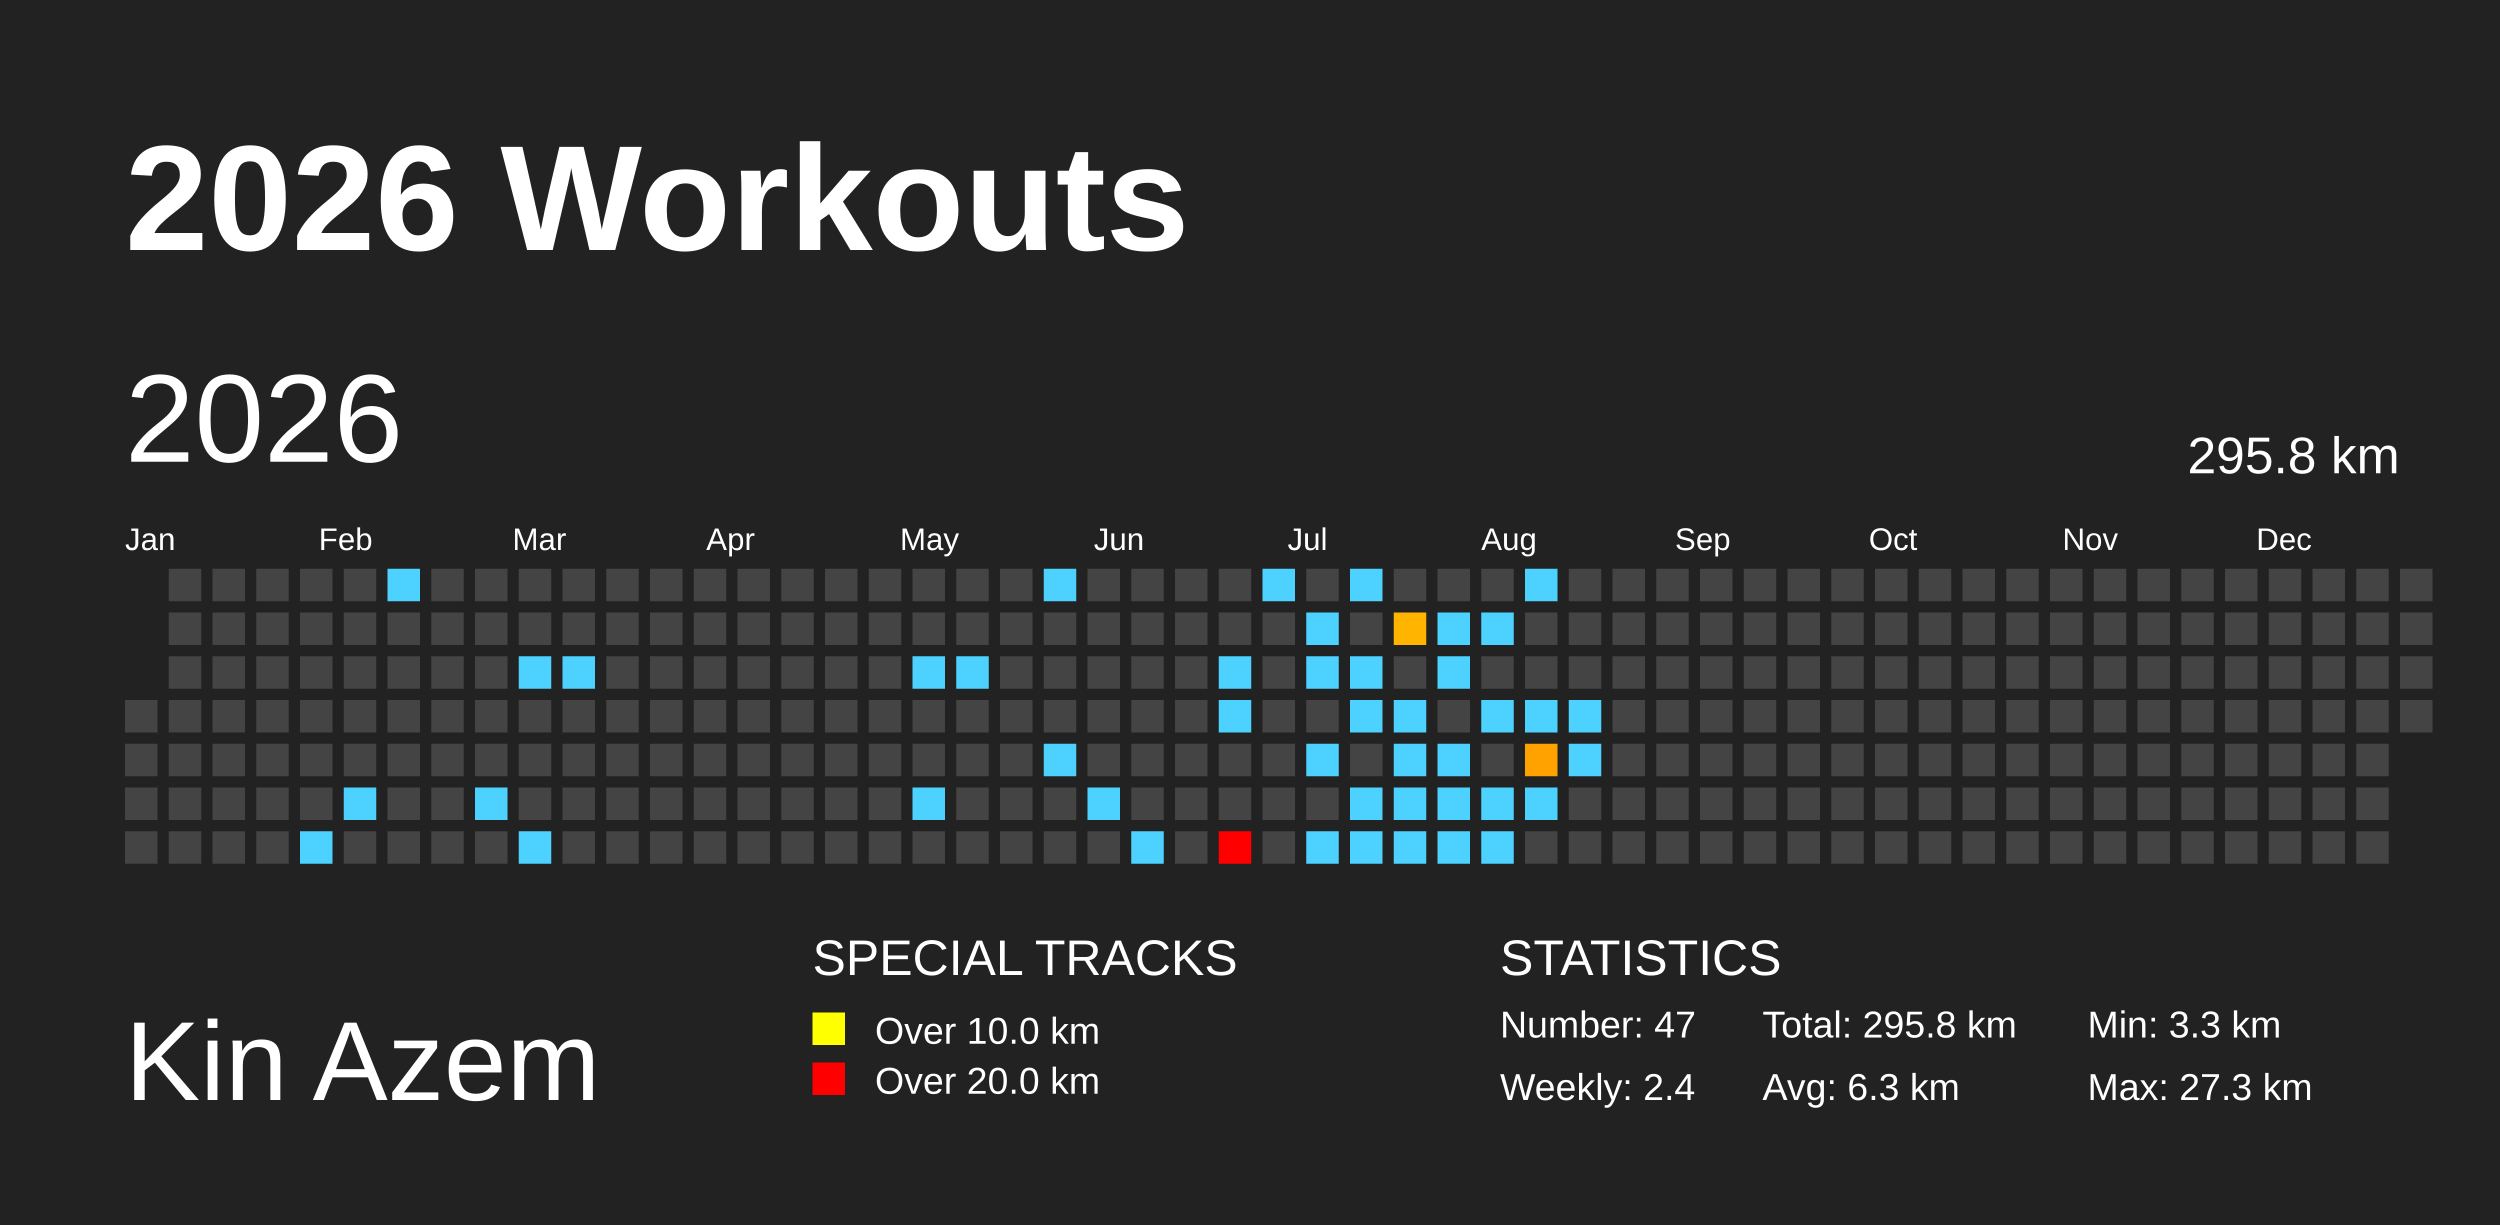
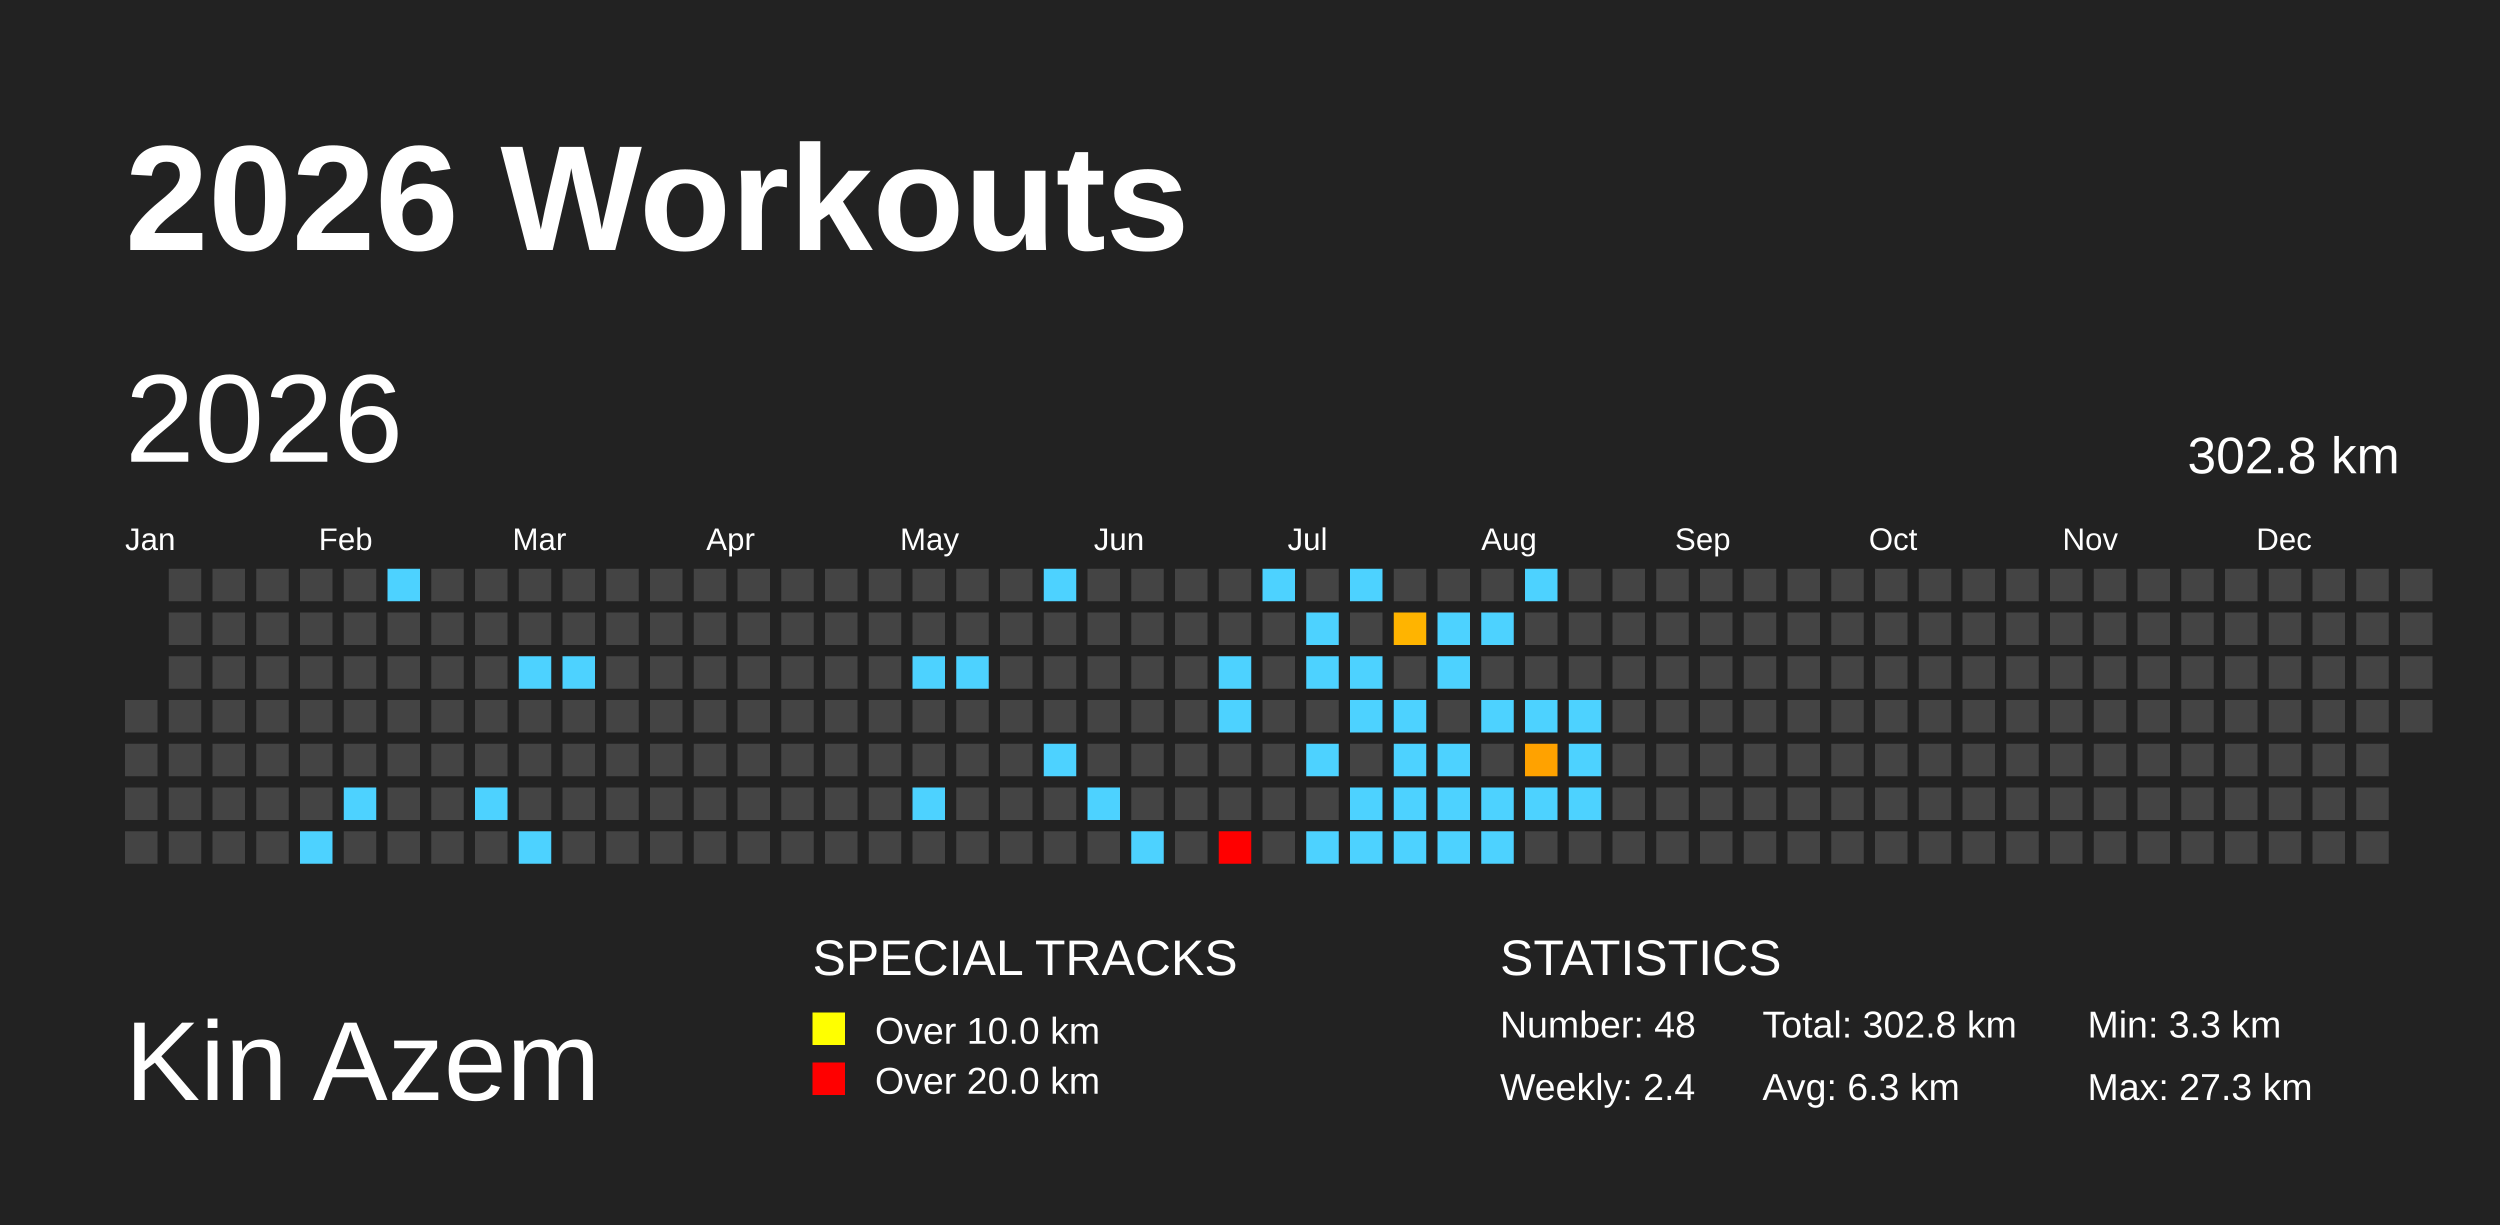
<svg xmlns="http://www.w3.org/2000/svg" baseProfile="full" height="98mm" version="1.1" viewBox="0,0,200,98" width="200mm">
  <defs>
    <pattern height="2" id="indoor-stripe" patternUnits="userSpaceOnUse" width="2">
      <line stroke="white" stroke-opacity="0.45" stroke-width="0.5" x1="0" x2="2" y1="2" y2="0" />
    </pattern>
  </defs>
  <rect fill="#222222" height="98" width="200" x="0" y="0" />
  <text fill="#FFFFFF" style="font-size:12px; font-family:Arial; font-weight:bold;" x="10" y="20">2026 Workouts</text>
  <text fill="#FFFFFF" style="font-size:9px; font-family:Arial" x="10" y="88">Kin Azem</text>
  <text fill="#FFFFFF" style="font-size:4px; font-family:Arial" x="65" y="78">SPECIAL TRACKS</text>
  <rect fill="yellow" height="2.6" width="2.6" x="65" y="81" />
  <text fill="#FFFFFF" style="font-size:3px; font-family:Arial" x="70" y="83.5">Over 10.0 km</text>
  <rect fill="red" height="2.6" width="2.6" x="65" y="85" />
  <text fill="#FFFFFF" style="font-size:3px; font-family:Arial" x="70" y="87.5">Over 20.0 km</text>
  <text fill="#FFFFFF" style="font-size:4px; font-family:Arial" x="120" y="78">STATISTICS</text>
-   <text fill="#FFFFFF" style="font-size:3px; font-family:Arial" x="120" y="83">Number: 47</text>
+   <text fill="#FFFFFF" style="font-size:3px; font-family:Arial" x="120" y="83">Number: 48</text>
  <text fill="#FFFFFF" style="font-size:3px; font-family:Arial" x="120" y="88">Weekly: 2.4</text>
-   <text fill="#FFFFFF" style="font-size:3px; font-family:Arial" x="141" y="83">Total: 295.8 km</text>
+   <text fill="#FFFFFF" style="font-size:3px; font-family:Arial" x="141" y="83">Total: 302.8 km</text>
  <text fill="#FFFFFF" style="font-size:3px; font-family:Arial" x="141" y="88">Avg: 6.3 km</text>
  <text fill="#FFFFFF" style="font-size:3px; font-family:Arial" x="167" y="83">Min: 3.3 km</text>
  <text fill="#FFFFFF" style="font-size:3px; font-family:Arial" x="167" y="88">Max: 27.3 km</text>
  <text dominant-baseline="hanging" fill="#FFFFFF" style="font-size:10.0px; font-family:Arial;" x="10" y="30">2026</text>
-   <text dominant-baseline="hanging" fill="#FFFFFF" style="font-size:4.125px; font-family:Arial;" x="175" y="35">295.8 km</text>
+   <text dominant-baseline="hanging" fill="#FFFFFF" style="font-size:4.125px; font-family:Arial;" x="175" y="35">302.8 km</text>
  <text fill="#FFFFFF" style="font-size:2.5px; font-family:Arial" x="10.0" y="44">Jan</text>
  <text fill="#FFFFFF" style="font-size:2.5px; font-family:Arial" x="25.5" y="44">Feb</text>
  <text fill="#FFFFFF" style="font-size:2.5px; font-family:Arial" x="41.0" y="44">Mar</text>
  <text fill="#FFFFFF" style="font-size:2.5px; font-family:Arial" x="56.5" y="44">Apr</text>
  <text fill="#FFFFFF" style="font-size:2.5px; font-family:Arial" x="72.0" y="44">May</text>
  <text fill="#FFFFFF" style="font-size:2.5px; font-family:Arial" x="87.5" y="44">Jun</text>
  <text fill="#FFFFFF" style="font-size:2.5px; font-family:Arial" x="103.0" y="44">Jul</text>
  <text fill="#FFFFFF" style="font-size:2.5px; font-family:Arial" x="118.5" y="44">Aug</text>
  <text fill="#FFFFFF" style="font-size:2.5px; font-family:Arial" x="134.0" y="44">Sep</text>
  <text fill="#FFFFFF" style="font-size:2.5px; font-family:Arial" x="149.5" y="44">Oct</text>
  <text fill="#FFFFFF" style="font-size:2.5px; font-family:Arial" x="165.0" y="44">Nov</text>
  <text fill="#FFFFFF" style="font-size:2.5px; font-family:Arial" x="180.5" y="44">Dec</text>
  <rect fill="#444444" height="2.6" width="2.6" x="10.0" y="56.0" />
  <rect fill="#444444" height="2.6" width="2.6" x="10.0" y="59.5" />
  <rect fill="#444444" height="2.6" width="2.6" x="10.0" y="63.0" />
  <rect fill="#444444" height="2.6" width="2.6" x="10.0" y="66.5" />
  <rect fill="#444444" height="2.6" width="2.6" x="13.5" y="45.5" />
  <rect fill="#444444" height="2.6" width="2.6" x="13.5" y="49.0" />
  <rect fill="#444444" height="2.6" width="2.6" x="13.5" y="52.5" />
  <rect fill="#444444" height="2.6" width="2.6" x="13.5" y="56.0" />
  <rect fill="#444444" height="2.6" width="2.6" x="13.5" y="59.5" />
  <rect fill="#444444" height="2.6" width="2.6" x="13.5" y="63.0" />
  <rect fill="#444444" height="2.6" width="2.6" x="13.5" y="66.5" />
  <rect fill="#444444" height="2.6" width="2.6" x="17.0" y="45.5" />
  <rect fill="#444444" height="2.6" width="2.6" x="17.0" y="49.0" />
  <rect fill="#444444" height="2.6" width="2.6" x="17.0" y="52.5" />
  <rect fill="#444444" height="2.6" width="2.6" x="17.0" y="56.0" />
  <rect fill="#444444" height="2.6" width="2.6" x="17.0" y="59.5" />
  <rect fill="#444444" height="2.6" width="2.6" x="17.0" y="63.0" />
  <rect fill="#444444" height="2.6" width="2.6" x="17.0" y="66.5" />
  <rect fill="#444444" height="2.6" width="2.6" x="20.5" y="45.5" />
  <rect fill="#444444" height="2.6" width="2.6" x="20.5" y="49.0" />
  <rect fill="#444444" height="2.6" width="2.6" x="20.5" y="52.5" />
  <rect fill="#444444" height="2.6" width="2.6" x="20.5" y="56.0" />
  <rect fill="#444444" height="2.6" width="2.6" x="20.5" y="59.5" />
  <rect fill="#444444" height="2.6" width="2.6" x="20.5" y="63.0" />
  <rect fill="#444444" height="2.6" width="2.6" x="20.5" y="66.5" />
  <rect fill="#444444" height="2.6" width="2.6" x="24.0" y="45.5" />
  <rect fill="#444444" height="2.6" width="2.6" x="24.0" y="49.0" />
  <rect fill="#444444" height="2.6" width="2.6" x="24.0" y="52.5" />
  <rect fill="#444444" height="2.6" width="2.6" x="24.0" y="56.0" />
  <rect fill="#444444" height="2.6" width="2.6" x="24.0" y="59.5" />
  <rect fill="#444444" height="2.6" width="2.6" x="24.0" y="63.0" />
  <rect fill="#4dd2ff" height="2.6" width="2.6" x="24.0" y="66.5" />
  <rect fill="#444444" height="2.6" width="2.6" x="27.5" y="45.5" />
  <rect fill="#444444" height="2.6" width="2.6" x="27.5" y="49.0" />
  <rect fill="#444444" height="2.6" width="2.6" x="27.5" y="52.5" />
  <rect fill="#444444" height="2.6" width="2.6" x="27.5" y="56.0" />
  <rect fill="#444444" height="2.6" width="2.6" x="27.5" y="59.5" />
  <rect fill="#4dd2ff" height="2.6" width="2.6" x="27.5" y="63.0" />
  <rect fill="#444444" height="2.6" width="2.6" x="27.5" y="66.5" />
  <rect fill="#4dd2ff" height="2.6" width="2.6" x="31.0" y="45.5" />
  <rect fill="#444444" height="2.6" width="2.6" x="31.0" y="49.0" />
  <rect fill="#444444" height="2.6" width="2.6" x="31.0" y="52.5" />
  <rect fill="#444444" height="2.6" width="2.6" x="31.0" y="56.0" />
  <rect fill="#444444" height="2.6" width="2.6" x="31.0" y="59.5" />
  <rect fill="#444444" height="2.6" width="2.6" x="31.0" y="63.0" />
  <rect fill="#444444" height="2.6" width="2.6" x="31.0" y="66.5" />
  <rect fill="#444444" height="2.6" width="2.6" x="34.5" y="45.5" />
  <rect fill="#444444" height="2.6" width="2.6" x="34.5" y="49.0" />
  <rect fill="#444444" height="2.6" width="2.6" x="34.5" y="52.5" />
  <rect fill="#444444" height="2.6" width="2.6" x="34.5" y="56.0" />
  <rect fill="#444444" height="2.6" width="2.6" x="34.5" y="59.5" />
  <rect fill="#444444" height="2.6" width="2.6" x="34.5" y="63.0" />
  <rect fill="#444444" height="2.6" width="2.6" x="34.5" y="66.5" />
  <rect fill="#444444" height="2.6" width="2.6" x="38.0" y="45.5" />
  <rect fill="#444444" height="2.6" width="2.6" x="38.0" y="49.0" />
  <rect fill="#444444" height="2.6" width="2.6" x="38.0" y="52.5" />
  <rect fill="#444444" height="2.6" width="2.6" x="38.0" y="56.0" />
  <rect fill="#444444" height="2.6" width="2.6" x="38.0" y="59.5" />
  <rect fill="#4dd2ff" height="2.6" width="2.6" x="38.0" y="63.0" />
  <rect fill="#444444" height="2.6" width="2.6" x="38.0" y="66.5" />
  <rect fill="#444444" height="2.6" width="2.6" x="41.5" y="45.5" />
  <rect fill="#444444" height="2.6" width="2.6" x="41.5" y="49.0" />
  <rect fill="#4dd2ff" height="2.6" width="2.6" x="41.5" y="52.5" />
  <rect fill="#444444" height="2.6" width="2.6" x="41.5" y="56.0" />
  <rect fill="#444444" height="2.6" width="2.6" x="41.5" y="59.5" />
  <rect fill="#444444" height="2.6" width="2.6" x="41.5" y="63.0" />
  <rect fill="#4dd2ff" height="2.6" width="2.6" x="41.5" y="66.5" />
  <rect fill="#444444" height="2.6" width="2.6" x="45.0" y="45.5" />
  <rect fill="#444444" height="2.6" width="2.6" x="45.0" y="49.0" />
  <rect fill="#4dd2ff" height="2.6" width="2.6" x="45.0" y="52.5" />
  <rect fill="#444444" height="2.6" width="2.6" x="45.0" y="56.0" />
  <rect fill="#444444" height="2.6" width="2.6" x="45.0" y="59.5" />
  <rect fill="#444444" height="2.6" width="2.6" x="45.0" y="63.0" />
  <rect fill="#444444" height="2.6" width="2.6" x="45.0" y="66.5" />
  <rect fill="#444444" height="2.6" width="2.6" x="48.5" y="45.5" />
  <rect fill="#444444" height="2.6" width="2.6" x="48.5" y="49.0" />
  <rect fill="#444444" height="2.6" width="2.6" x="48.5" y="52.5" />
  <rect fill="#444444" height="2.6" width="2.6" x="48.5" y="56.0" />
  <rect fill="#444444" height="2.6" width="2.6" x="48.5" y="59.5" />
  <rect fill="#444444" height="2.6" width="2.6" x="48.5" y="63.0" />
  <rect fill="#444444" height="2.6" width="2.6" x="48.5" y="66.5" />
  <rect fill="#444444" height="2.6" width="2.6" x="52.0" y="45.5" />
  <rect fill="#444444" height="2.6" width="2.6" x="52.0" y="49.0" />
  <rect fill="#444444" height="2.6" width="2.6" x="52.0" y="52.5" />
  <rect fill="#444444" height="2.6" width="2.6" x="52.0" y="56.0" />
  <rect fill="#444444" height="2.6" width="2.6" x="52.0" y="59.5" />
  <rect fill="#444444" height="2.6" width="2.6" x="52.0" y="63.0" />
  <rect fill="#444444" height="2.6" width="2.6" x="52.0" y="66.5" />
  <rect fill="#444444" height="2.6" width="2.6" x="55.5" y="45.5" />
  <rect fill="#444444" height="2.6" width="2.6" x="55.5" y="49.0" />
  <rect fill="#444444" height="2.6" width="2.6" x="55.5" y="52.5" />
  <rect fill="#444444" height="2.6" width="2.6" x="55.5" y="56.0" />
  <rect fill="#444444" height="2.6" width="2.6" x="55.5" y="59.5" />
  <rect fill="#444444" height="2.6" width="2.6" x="55.5" y="63.0" />
  <rect fill="#444444" height="2.6" width="2.6" x="55.5" y="66.5" />
  <rect fill="#444444" height="2.6" width="2.6" x="59.0" y="45.5" />
  <rect fill="#444444" height="2.6" width="2.6" x="59.0" y="49.0" />
  <rect fill="#444444" height="2.6" width="2.6" x="59.0" y="52.5" />
  <rect fill="#444444" height="2.6" width="2.6" x="59.0" y="56.0" />
  <rect fill="#444444" height="2.6" width="2.6" x="59.0" y="59.5" />
  <rect fill="#444444" height="2.6" width="2.6" x="59.0" y="63.0" />
  <rect fill="#444444" height="2.6" width="2.6" x="59.0" y="66.5" />
  <rect fill="#444444" height="2.6" width="2.6" x="62.5" y="45.5" />
  <rect fill="#444444" height="2.6" width="2.6" x="62.5" y="49.0" />
  <rect fill="#444444" height="2.6" width="2.6" x="62.5" y="52.5" />
  <rect fill="#444444" height="2.6" width="2.6" x="62.5" y="56.0" />
  <rect fill="#444444" height="2.6" width="2.6" x="62.5" y="59.5" />
  <rect fill="#444444" height="2.6" width="2.6" x="62.5" y="63.0" />
  <rect fill="#444444" height="2.6" width="2.6" x="62.5" y="66.5" />
  <rect fill="#444444" height="2.6" width="2.6" x="66.0" y="45.5" />
  <rect fill="#444444" height="2.6" width="2.6" x="66.0" y="49.0" />
  <rect fill="#444444" height="2.6" width="2.6" x="66.0" y="52.5" />
  <rect fill="#444444" height="2.6" width="2.6" x="66.0" y="56.0" />
  <rect fill="#444444" height="2.6" width="2.6" x="66.0" y="59.5" />
  <rect fill="#444444" height="2.6" width="2.6" x="66.0" y="63.0" />
  <rect fill="#444444" height="2.6" width="2.6" x="66.0" y="66.5" />
  <rect fill="#444444" height="2.6" width="2.6" x="69.5" y="45.5" />
  <rect fill="#444444" height="2.6" width="2.6" x="69.5" y="49.0" />
  <rect fill="#444444" height="2.6" width="2.6" x="69.5" y="52.5" />
  <rect fill="#444444" height="2.6" width="2.6" x="69.5" y="56.0" />
  <rect fill="#444444" height="2.6" width="2.6" x="69.5" y="59.5" />
  <rect fill="#444444" height="2.6" width="2.6" x="69.5" y="63.0" />
  <rect fill="#444444" height="2.6" width="2.6" x="69.5" y="66.5" />
  <rect fill="#444444" height="2.6" width="2.6" x="73.0" y="45.5" />
  <rect fill="#444444" height="2.6" width="2.6" x="73.0" y="49.0" />
  <rect fill="#4dd2ff" height="2.6" width="2.6" x="73.0" y="52.5" />
  <rect fill="#444444" height="2.6" width="2.6" x="73.0" y="56.0" />
  <rect fill="#444444" height="2.6" width="2.6" x="73.0" y="59.5" />
  <rect fill="#4dd2ff" height="2.6" width="2.6" x="73.0" y="63.0" />
  <rect fill="#444444" height="2.6" width="2.6" x="73.0" y="66.5" />
  <rect fill="#444444" height="2.6" width="2.6" x="76.5" y="45.5" />
  <rect fill="#444444" height="2.6" width="2.6" x="76.5" y="49.0" />
  <rect fill="#4dd2ff" height="2.6" width="2.6" x="76.5" y="52.5" />
  <rect fill="#444444" height="2.6" width="2.6" x="76.5" y="56.0" />
  <rect fill="#444444" height="2.6" width="2.6" x="76.5" y="59.5" />
  <rect fill="#444444" height="2.6" width="2.6" x="76.5" y="63.0" />
  <rect fill="#444444" height="2.6" width="2.6" x="76.5" y="66.5" />
  <rect fill="#444444" height="2.6" width="2.6" x="80.0" y="45.5" />
  <rect fill="#444444" height="2.6" width="2.6" x="80.0" y="49.0" />
  <rect fill="#444444" height="2.6" width="2.6" x="80.0" y="52.5" />
  <rect fill="#444444" height="2.6" width="2.6" x="80.0" y="56.0" />
  <rect fill="#444444" height="2.6" width="2.6" x="80.0" y="59.5" />
  <rect fill="#444444" height="2.6" width="2.6" x="80.0" y="63.0" />
  <rect fill="#444444" height="2.6" width="2.6" x="80.0" y="66.5" />
  <rect fill="#4dd2ff" height="2.6" width="2.6" x="83.5" y="45.5" />
  <rect fill="#444444" height="2.6" width="2.6" x="83.5" y="49.0" />
  <rect fill="#444444" height="2.6" width="2.6" x="83.5" y="52.5" />
  <rect fill="#444444" height="2.6" width="2.6" x="83.5" y="56.0" />
  <rect fill="#4dd2ff" height="2.6" width="2.6" x="83.5" y="59.5" />
  <rect fill="#444444" height="2.6" width="2.6" x="83.5" y="63.0" />
  <rect fill="#444444" height="2.6" width="2.6" x="83.5" y="66.5" />
  <rect fill="#444444" height="2.6" width="2.6" x="87.0" y="45.5" />
  <rect fill="#444444" height="2.6" width="2.6" x="87.0" y="49.0" />
  <rect fill="#444444" height="2.6" width="2.6" x="87.0" y="52.5" />
  <rect fill="#444444" height="2.6" width="2.6" x="87.0" y="56.0" />
  <rect fill="#444444" height="2.6" width="2.6" x="87.0" y="59.5" />
  <rect fill="#4dd2ff" height="2.6" width="2.6" x="87.0" y="63.0" />
  <rect fill="#444444" height="2.6" width="2.6" x="87.0" y="66.5" />
  <rect fill="#444444" height="2.6" width="2.6" x="90.5" y="45.5" />
  <rect fill="#444444" height="2.6" width="2.6" x="90.5" y="49.0" />
  <rect fill="#444444" height="2.6" width="2.6" x="90.5" y="52.5" />
  <rect fill="#444444" height="2.6" width="2.6" x="90.5" y="56.0" />
  <rect fill="#444444" height="2.6" width="2.6" x="90.5" y="59.5" />
  <rect fill="#444444" height="2.6" width="2.6" x="90.5" y="63.0" />
  <rect fill="#4dd2ff" height="2.6" width="2.6" x="90.5" y="66.5" />
  <rect fill="#444444" height="2.6" width="2.6" x="94.0" y="45.5" />
  <rect fill="#444444" height="2.6" width="2.6" x="94.0" y="49.0" />
  <rect fill="#444444" height="2.6" width="2.6" x="94.0" y="52.5" />
  <rect fill="#444444" height="2.6" width="2.6" x="94.0" y="56.0" />
  <rect fill="#444444" height="2.6" width="2.6" x="94.0" y="59.5" />
  <rect fill="#444444" height="2.6" width="2.6" x="94.0" y="63.0" />
  <rect fill="#444444" height="2.6" width="2.6" x="94.0" y="66.5" />
  <rect fill="#444444" height="2.6" width="2.6" x="97.5" y="45.5" />
  <rect fill="#444444" height="2.6" width="2.6" x="97.5" y="49.0" />
  <rect fill="#4dd2ff" height="2.6" width="2.6" x="97.5" y="52.5" />
  <rect fill="#4dd2ff" height="2.6" width="2.6" x="97.5" y="56.0" />
  <rect fill="#444444" height="2.6" width="2.6" x="97.5" y="59.5" />
  <rect fill="#444444" height="2.6" width="2.6" x="97.5" y="63.0" />
  <rect fill="red" height="2.6" width="2.6" x="97.5" y="66.5" />
  <rect fill="#4dd2ff" height="2.6" width="2.6" x="101.0" y="45.5" />
  <rect fill="#444444" height="2.6" width="2.6" x="101.0" y="49.0" />
  <rect fill="#444444" height="2.6" width="2.6" x="101.0" y="52.5" />
  <rect fill="#444444" height="2.6" width="2.6" x="101.0" y="56.0" />
  <rect fill="#444444" height="2.6" width="2.6" x="101.0" y="59.5" />
  <rect fill="#444444" height="2.6" width="2.6" x="101.0" y="63.0" />
  <rect fill="#444444" height="2.6" width="2.6" x="101.0" y="66.5" />
  <rect fill="#444444" height="2.6" width="2.6" x="104.5" y="45.5" />
  <rect fill="#4dd2ff" height="2.6" width="2.6" x="104.5" y="49.0" />
  <rect fill="#4dd2ff" height="2.6" width="2.6" x="104.5" y="52.5" />
  <rect fill="#444444" height="2.6" width="2.6" x="104.5" y="56.0" />
  <rect fill="#4dd2ff" height="2.6" width="2.6" x="104.5" y="59.5" />
  <rect fill="#444444" height="2.6" width="2.6" x="104.5" y="63.0" />
  <rect fill="#4dd2ff" height="2.6" width="2.6" x="104.5" y="66.5" />
  <rect fill="#4dd2ff" height="2.6" width="2.6" x="108.0" y="45.5" />
  <rect fill="#444444" height="2.6" width="2.6" x="108.0" y="49.0" />
  <rect fill="#4dd2ff" height="2.6" width="2.6" x="108.0" y="52.5" />
  <rect fill="#4dd2ff" height="2.6" width="2.6" x="108.0" y="56.0" />
  <rect fill="#444444" height="2.6" width="2.6" x="108.0" y="59.5" />
  <rect fill="#4dd2ff" height="2.6" width="2.6" x="108.0" y="63.0" />
  <rect fill="#4dd2ff" height="2.6" width="2.6" x="108.0" y="66.5" />
  <rect fill="#444444" height="2.6" width="2.6" x="111.5" y="45.5" />
  <rect fill="#ffb400" height="2.6" width="2.6" x="111.5" y="49.0" />
  <rect fill="#444444" height="2.6" width="2.6" x="111.5" y="52.5" />
  <rect fill="#4dd2ff" height="2.6" width="2.6" x="111.5" y="56.0" />
  <rect fill="#4dd2ff" height="2.6" width="2.6" x="111.5" y="59.5" />
  <rect fill="#4dd2ff" height="2.6" width="2.6" x="111.5" y="63.0" />
  <rect fill="#4dd2ff" height="2.6" width="2.6" x="111.5" y="66.5" />
  <rect fill="#444444" height="2.6" width="2.6" x="115.0" y="45.5" />
  <rect fill="#4dd2ff" height="2.6" width="2.6" x="115.0" y="49.0" />
  <rect fill="#4dd2ff" height="2.6" width="2.6" x="115.0" y="52.5" />
  <rect fill="#444444" height="2.6" width="2.6" x="115.0" y="56.0" />
  <rect fill="#4dd2ff" height="2.6" width="2.6" x="115.0" y="59.5" />
  <rect fill="#4dd2ff" height="2.6" width="2.6" x="115.0" y="63.0" />
  <rect fill="#4dd2ff" height="2.6" width="2.6" x="115.0" y="66.5" />
  <rect fill="#444444" height="2.6" width="2.6" x="118.5" y="45.5" />
  <rect fill="#4dd2ff" height="2.6" width="2.6" x="118.5" y="49.0" />
  <rect fill="#444444" height="2.6" width="2.6" x="118.5" y="52.5" />
  <rect fill="#4dd2ff" height="2.6" width="2.6" x="118.5" y="56.0" />
  <rect fill="#444444" height="2.6" width="2.6" x="118.5" y="59.5" />
  <rect fill="#4dd2ff" height="2.6" width="2.6" x="118.5" y="63.0" />
  <rect fill="#4dd2ff" height="2.6" width="2.6" x="118.5" y="66.5" />
  <rect fill="#4dd2ff" height="2.6" width="2.6" x="122.0" y="45.5" />
  <rect fill="#444444" height="2.6" width="2.6" x="122.0" y="49.0" />
  <rect fill="#444444" height="2.6" width="2.6" x="122.0" y="52.5" />
  <rect fill="#4dd2ff" height="2.6" width="2.6" x="122.0" y="56.0" />
  <rect fill="#ffa200" height="2.6" width="2.6" x="122.0" y="59.5" />
  <rect fill="#4dd2ff" height="2.6" width="2.6" x="122.0" y="63.0" />
  <rect fill="#444444" height="2.6" width="2.6" x="122.0" y="66.5" />
  <rect fill="#444444" height="2.6" width="2.6" x="125.5" y="45.5" />
  <rect fill="#444444" height="2.6" width="2.6" x="125.5" y="49.0" />
  <rect fill="#444444" height="2.6" width="2.6" x="125.5" y="52.5" />
  <rect fill="#4dd2ff" height="2.6" width="2.6" x="125.5" y="56.0" />
  <rect fill="#4dd2ff" height="2.6" width="2.6" x="125.5" y="59.5" />
-   <rect fill="#444444" height="2.6" width="2.6" x="125.5" y="63.0" />
+   <rect fill="#4dd2ff" height="2.6" width="2.6" x="125.5" y="63.0" />
  <rect fill="#444444" height="2.6" width="2.6" x="125.5" y="66.5" />
  <rect fill="#444444" height="2.6" width="2.6" x="129.0" y="45.5" />
  <rect fill="#444444" height="2.6" width="2.6" x="129.0" y="49.0" />
  <rect fill="#444444" height="2.6" width="2.6" x="129.0" y="52.5" />
  <rect fill="#444444" height="2.6" width="2.6" x="129.0" y="56.0" />
  <rect fill="#444444" height="2.6" width="2.6" x="129.0" y="59.5" />
  <rect fill="#444444" height="2.6" width="2.6" x="129.0" y="63.0" />
  <rect fill="#444444" height="2.6" width="2.6" x="129.0" y="66.5" />
  <rect fill="#444444" height="2.6" width="2.6" x="132.5" y="45.5" />
  <rect fill="#444444" height="2.6" width="2.6" x="132.5" y="49.0" />
  <rect fill="#444444" height="2.6" width="2.6" x="132.5" y="52.5" />
  <rect fill="#444444" height="2.6" width="2.6" x="132.5" y="56.0" />
  <rect fill="#444444" height="2.6" width="2.6" x="132.5" y="59.5" />
  <rect fill="#444444" height="2.6" width="2.6" x="132.5" y="63.0" />
  <rect fill="#444444" height="2.6" width="2.6" x="132.5" y="66.5" />
  <rect fill="#444444" height="2.6" width="2.6" x="136.0" y="45.5" />
  <rect fill="#444444" height="2.6" width="2.6" x="136.0" y="49.0" />
  <rect fill="#444444" height="2.6" width="2.6" x="136.0" y="52.5" />
  <rect fill="#444444" height="2.6" width="2.6" x="136.0" y="56.0" />
  <rect fill="#444444" height="2.6" width="2.6" x="136.0" y="59.5" />
  <rect fill="#444444" height="2.6" width="2.6" x="136.0" y="63.0" />
  <rect fill="#444444" height="2.6" width="2.6" x="136.0" y="66.5" />
  <rect fill="#444444" height="2.6" width="2.6" x="139.5" y="45.5" />
  <rect fill="#444444" height="2.6" width="2.6" x="139.5" y="49.0" />
  <rect fill="#444444" height="2.6" width="2.6" x="139.5" y="52.5" />
  <rect fill="#444444" height="2.6" width="2.6" x="139.5" y="56.0" />
  <rect fill="#444444" height="2.6" width="2.6" x="139.5" y="59.5" />
  <rect fill="#444444" height="2.6" width="2.6" x="139.5" y="63.0" />
  <rect fill="#444444" height="2.6" width="2.6" x="139.5" y="66.5" />
  <rect fill="#444444" height="2.6" width="2.6" x="143.0" y="45.5" />
  <rect fill="#444444" height="2.6" width="2.6" x="143.0" y="49.0" />
  <rect fill="#444444" height="2.6" width="2.6" x="143.0" y="52.5" />
  <rect fill="#444444" height="2.6" width="2.6" x="143.0" y="56.0" />
  <rect fill="#444444" height="2.6" width="2.6" x="143.0" y="59.5" />
  <rect fill="#444444" height="2.6" width="2.6" x="143.0" y="63.0" />
  <rect fill="#444444" height="2.6" width="2.6" x="143.0" y="66.5" />
  <rect fill="#444444" height="2.6" width="2.6" x="146.5" y="45.5" />
  <rect fill="#444444" height="2.6" width="2.6" x="146.5" y="49.0" />
  <rect fill="#444444" height="2.6" width="2.6" x="146.5" y="52.5" />
  <rect fill="#444444" height="2.6" width="2.6" x="146.5" y="56.0" />
  <rect fill="#444444" height="2.6" width="2.6" x="146.5" y="59.5" />
  <rect fill="#444444" height="2.6" width="2.6" x="146.5" y="63.0" />
  <rect fill="#444444" height="2.6" width="2.6" x="146.5" y="66.5" />
  <rect fill="#444444" height="2.6" width="2.6" x="150.0" y="45.5" />
  <rect fill="#444444" height="2.6" width="2.6" x="150.0" y="49.0" />
  <rect fill="#444444" height="2.6" width="2.6" x="150.0" y="52.5" />
  <rect fill="#444444" height="2.6" width="2.6" x="150.0" y="56.0" />
  <rect fill="#444444" height="2.6" width="2.6" x="150.0" y="59.5" />
  <rect fill="#444444" height="2.6" width="2.6" x="150.0" y="63.0" />
  <rect fill="#444444" height="2.6" width="2.6" x="150.0" y="66.5" />
  <rect fill="#444444" height="2.6" width="2.6" x="153.5" y="45.5" />
  <rect fill="#444444" height="2.6" width="2.6" x="153.5" y="49.0" />
  <rect fill="#444444" height="2.6" width="2.6" x="153.5" y="52.5" />
  <rect fill="#444444" height="2.6" width="2.6" x="153.5" y="56.0" />
  <rect fill="#444444" height="2.6" width="2.6" x="153.5" y="59.5" />
  <rect fill="#444444" height="2.6" width="2.6" x="153.5" y="63.0" />
  <rect fill="#444444" height="2.6" width="2.6" x="153.5" y="66.5" />
  <rect fill="#444444" height="2.6" width="2.6" x="157.0" y="45.5" />
  <rect fill="#444444" height="2.6" width="2.6" x="157.0" y="49.0" />
  <rect fill="#444444" height="2.6" width="2.6" x="157.0" y="52.5" />
  <rect fill="#444444" height="2.6" width="2.6" x="157.0" y="56.0" />
  <rect fill="#444444" height="2.6" width="2.6" x="157.0" y="59.5" />
  <rect fill="#444444" height="2.6" width="2.6" x="157.0" y="63.0" />
  <rect fill="#444444" height="2.6" width="2.6" x="157.0" y="66.5" />
  <rect fill="#444444" height="2.6" width="2.6" x="160.5" y="45.5" />
  <rect fill="#444444" height="2.6" width="2.6" x="160.5" y="49.0" />
  <rect fill="#444444" height="2.6" width="2.6" x="160.5" y="52.5" />
  <rect fill="#444444" height="2.6" width="2.6" x="160.5" y="56.0" />
  <rect fill="#444444" height="2.6" width="2.6" x="160.5" y="59.5" />
  <rect fill="#444444" height="2.6" width="2.6" x="160.5" y="63.0" />
  <rect fill="#444444" height="2.6" width="2.6" x="160.5" y="66.5" />
  <rect fill="#444444" height="2.6" width="2.6" x="164.0" y="45.5" />
  <rect fill="#444444" height="2.6" width="2.6" x="164.0" y="49.0" />
  <rect fill="#444444" height="2.6" width="2.6" x="164.0" y="52.5" />
  <rect fill="#444444" height="2.6" width="2.6" x="164.0" y="56.0" />
  <rect fill="#444444" height="2.6" width="2.6" x="164.0" y="59.5" />
  <rect fill="#444444" height="2.6" width="2.6" x="164.0" y="63.0" />
  <rect fill="#444444" height="2.6" width="2.6" x="164.0" y="66.5" />
  <rect fill="#444444" height="2.6" width="2.6" x="167.5" y="45.5" />
  <rect fill="#444444" height="2.6" width="2.6" x="167.5" y="49.0" />
  <rect fill="#444444" height="2.6" width="2.6" x="167.5" y="52.5" />
  <rect fill="#444444" height="2.6" width="2.6" x="167.5" y="56.0" />
  <rect fill="#444444" height="2.6" width="2.6" x="167.5" y="59.5" />
  <rect fill="#444444" height="2.6" width="2.6" x="167.5" y="63.0" />
  <rect fill="#444444" height="2.6" width="2.6" x="167.5" y="66.5" />
  <rect fill="#444444" height="2.6" width="2.6" x="171.0" y="45.5" />
  <rect fill="#444444" height="2.6" width="2.6" x="171.0" y="49.0" />
  <rect fill="#444444" height="2.6" width="2.6" x="171.0" y="52.5" />
  <rect fill="#444444" height="2.6" width="2.6" x="171.0" y="56.0" />
  <rect fill="#444444" height="2.6" width="2.6" x="171.0" y="59.5" />
  <rect fill="#444444" height="2.6" width="2.6" x="171.0" y="63.0" />
  <rect fill="#444444" height="2.6" width="2.6" x="171.0" y="66.5" />
  <rect fill="#444444" height="2.6" width="2.6" x="174.5" y="45.5" />
  <rect fill="#444444" height="2.6" width="2.6" x="174.5" y="49.0" />
  <rect fill="#444444" height="2.6" width="2.6" x="174.5" y="52.5" />
  <rect fill="#444444" height="2.6" width="2.6" x="174.5" y="56.0" />
  <rect fill="#444444" height="2.6" width="2.6" x="174.5" y="59.5" />
  <rect fill="#444444" height="2.6" width="2.6" x="174.5" y="63.0" />
  <rect fill="#444444" height="2.6" width="2.6" x="174.5" y="66.5" />
  <rect fill="#444444" height="2.6" width="2.6" x="178.0" y="45.5" />
  <rect fill="#444444" height="2.6" width="2.6" x="178.0" y="49.0" />
  <rect fill="#444444" height="2.6" width="2.6" x="178.0" y="52.5" />
  <rect fill="#444444" height="2.6" width="2.6" x="178.0" y="56.0" />
  <rect fill="#444444" height="2.6" width="2.6" x="178.0" y="59.5" />
  <rect fill="#444444" height="2.6" width="2.6" x="178.0" y="63.0" />
  <rect fill="#444444" height="2.6" width="2.6" x="178.0" y="66.5" />
  <rect fill="#444444" height="2.6" width="2.6" x="181.5" y="45.5" />
  <rect fill="#444444" height="2.6" width="2.6" x="181.5" y="49.0" />
  <rect fill="#444444" height="2.6" width="2.6" x="181.5" y="52.5" />
  <rect fill="#444444" height="2.6" width="2.6" x="181.5" y="56.0" />
  <rect fill="#444444" height="2.6" width="2.6" x="181.5" y="59.5" />
  <rect fill="#444444" height="2.6" width="2.6" x="181.5" y="63.0" />
  <rect fill="#444444" height="2.6" width="2.6" x="181.5" y="66.5" />
  <rect fill="#444444" height="2.6" width="2.6" x="185.0" y="45.5" />
  <rect fill="#444444" height="2.6" width="2.6" x="185.0" y="49.0" />
  <rect fill="#444444" height="2.6" width="2.6" x="185.0" y="52.5" />
  <rect fill="#444444" height="2.6" width="2.6" x="185.0" y="56.0" />
  <rect fill="#444444" height="2.6" width="2.6" x="185.0" y="59.5" />
  <rect fill="#444444" height="2.6" width="2.6" x="185.0" y="63.0" />
  <rect fill="#444444" height="2.6" width="2.6" x="185.0" y="66.5" />
  <rect fill="#444444" height="2.6" width="2.6" x="188.5" y="45.5" />
  <rect fill="#444444" height="2.6" width="2.6" x="188.5" y="49.0" />
  <rect fill="#444444" height="2.6" width="2.6" x="188.5" y="52.5" />
  <rect fill="#444444" height="2.6" width="2.6" x="188.5" y="56.0" />
  <rect fill="#444444" height="2.6" width="2.6" x="188.5" y="59.5" />
  <rect fill="#444444" height="2.6" width="2.6" x="188.5" y="63.0" />
  <rect fill="#444444" height="2.6" width="2.6" x="188.5" y="66.5" />
  <rect fill="#444444" height="2.6" width="2.6" x="192.0" y="45.5" />
  <rect fill="#444444" height="2.6" width="2.6" x="192.0" y="49.0" />
  <rect fill="#444444" height="2.6" width="2.6" x="192.0" y="52.5" />
  <rect fill="#444444" height="2.6" width="2.6" x="192.0" y="56.0" />
</svg>
